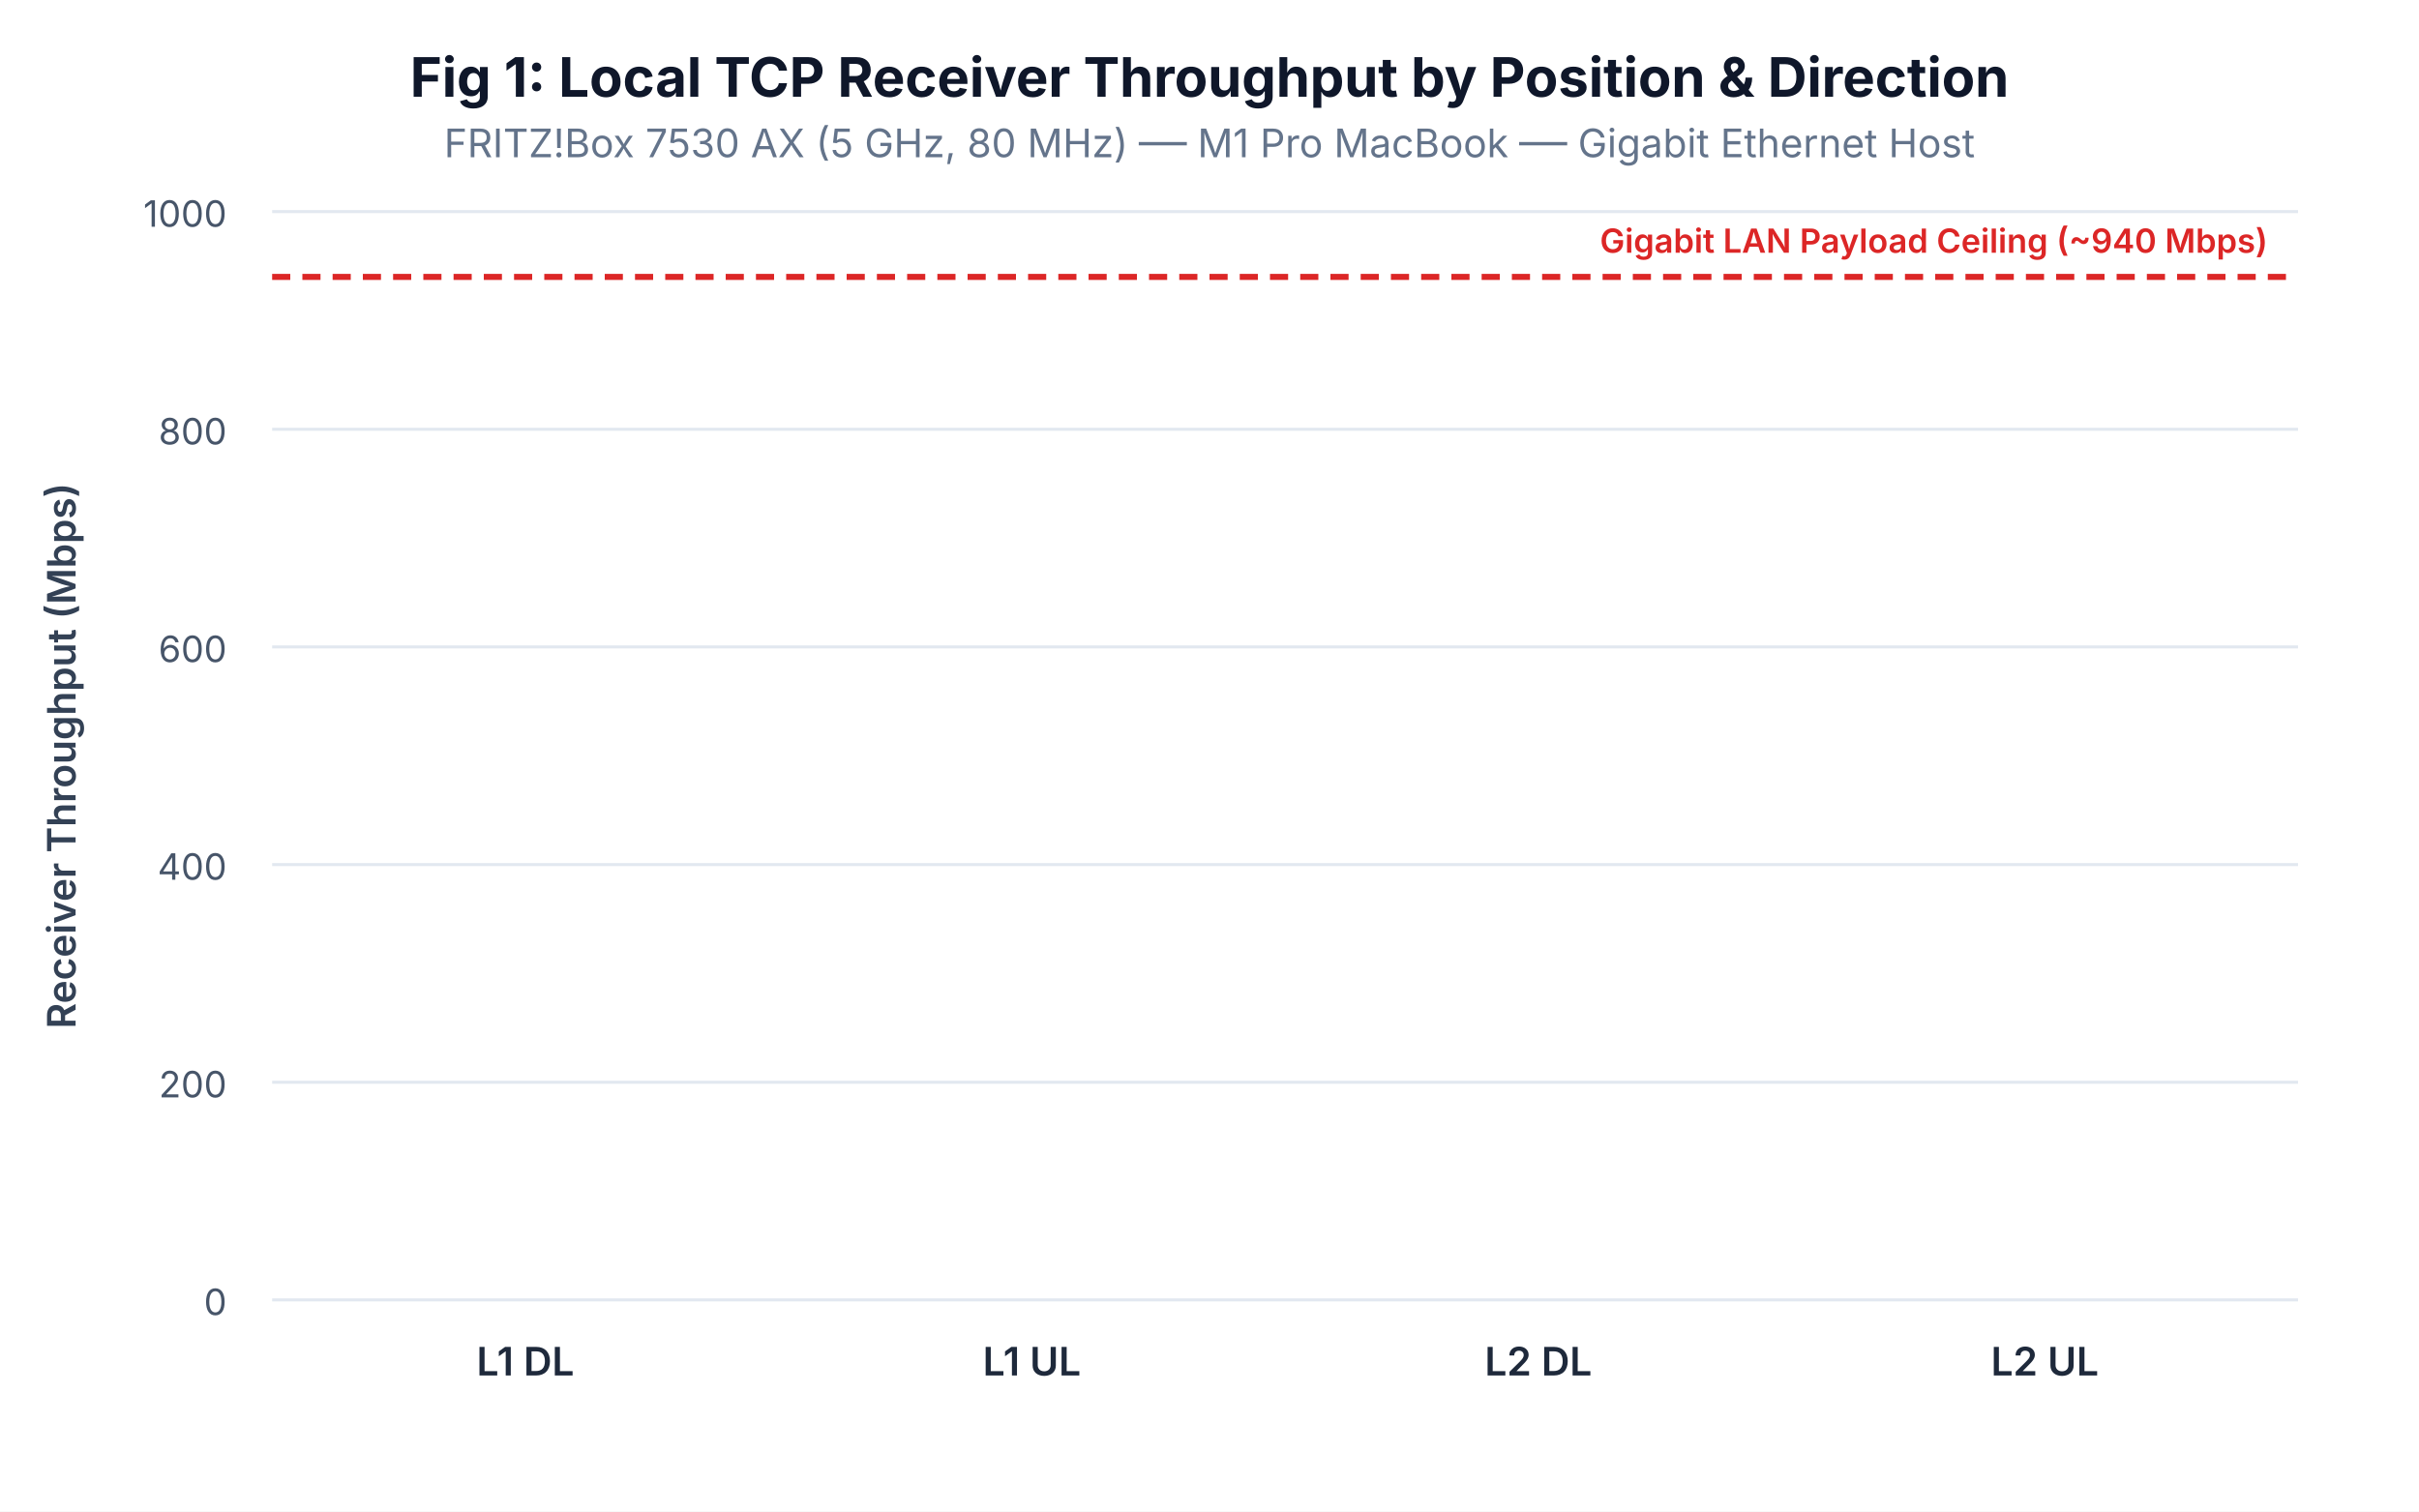
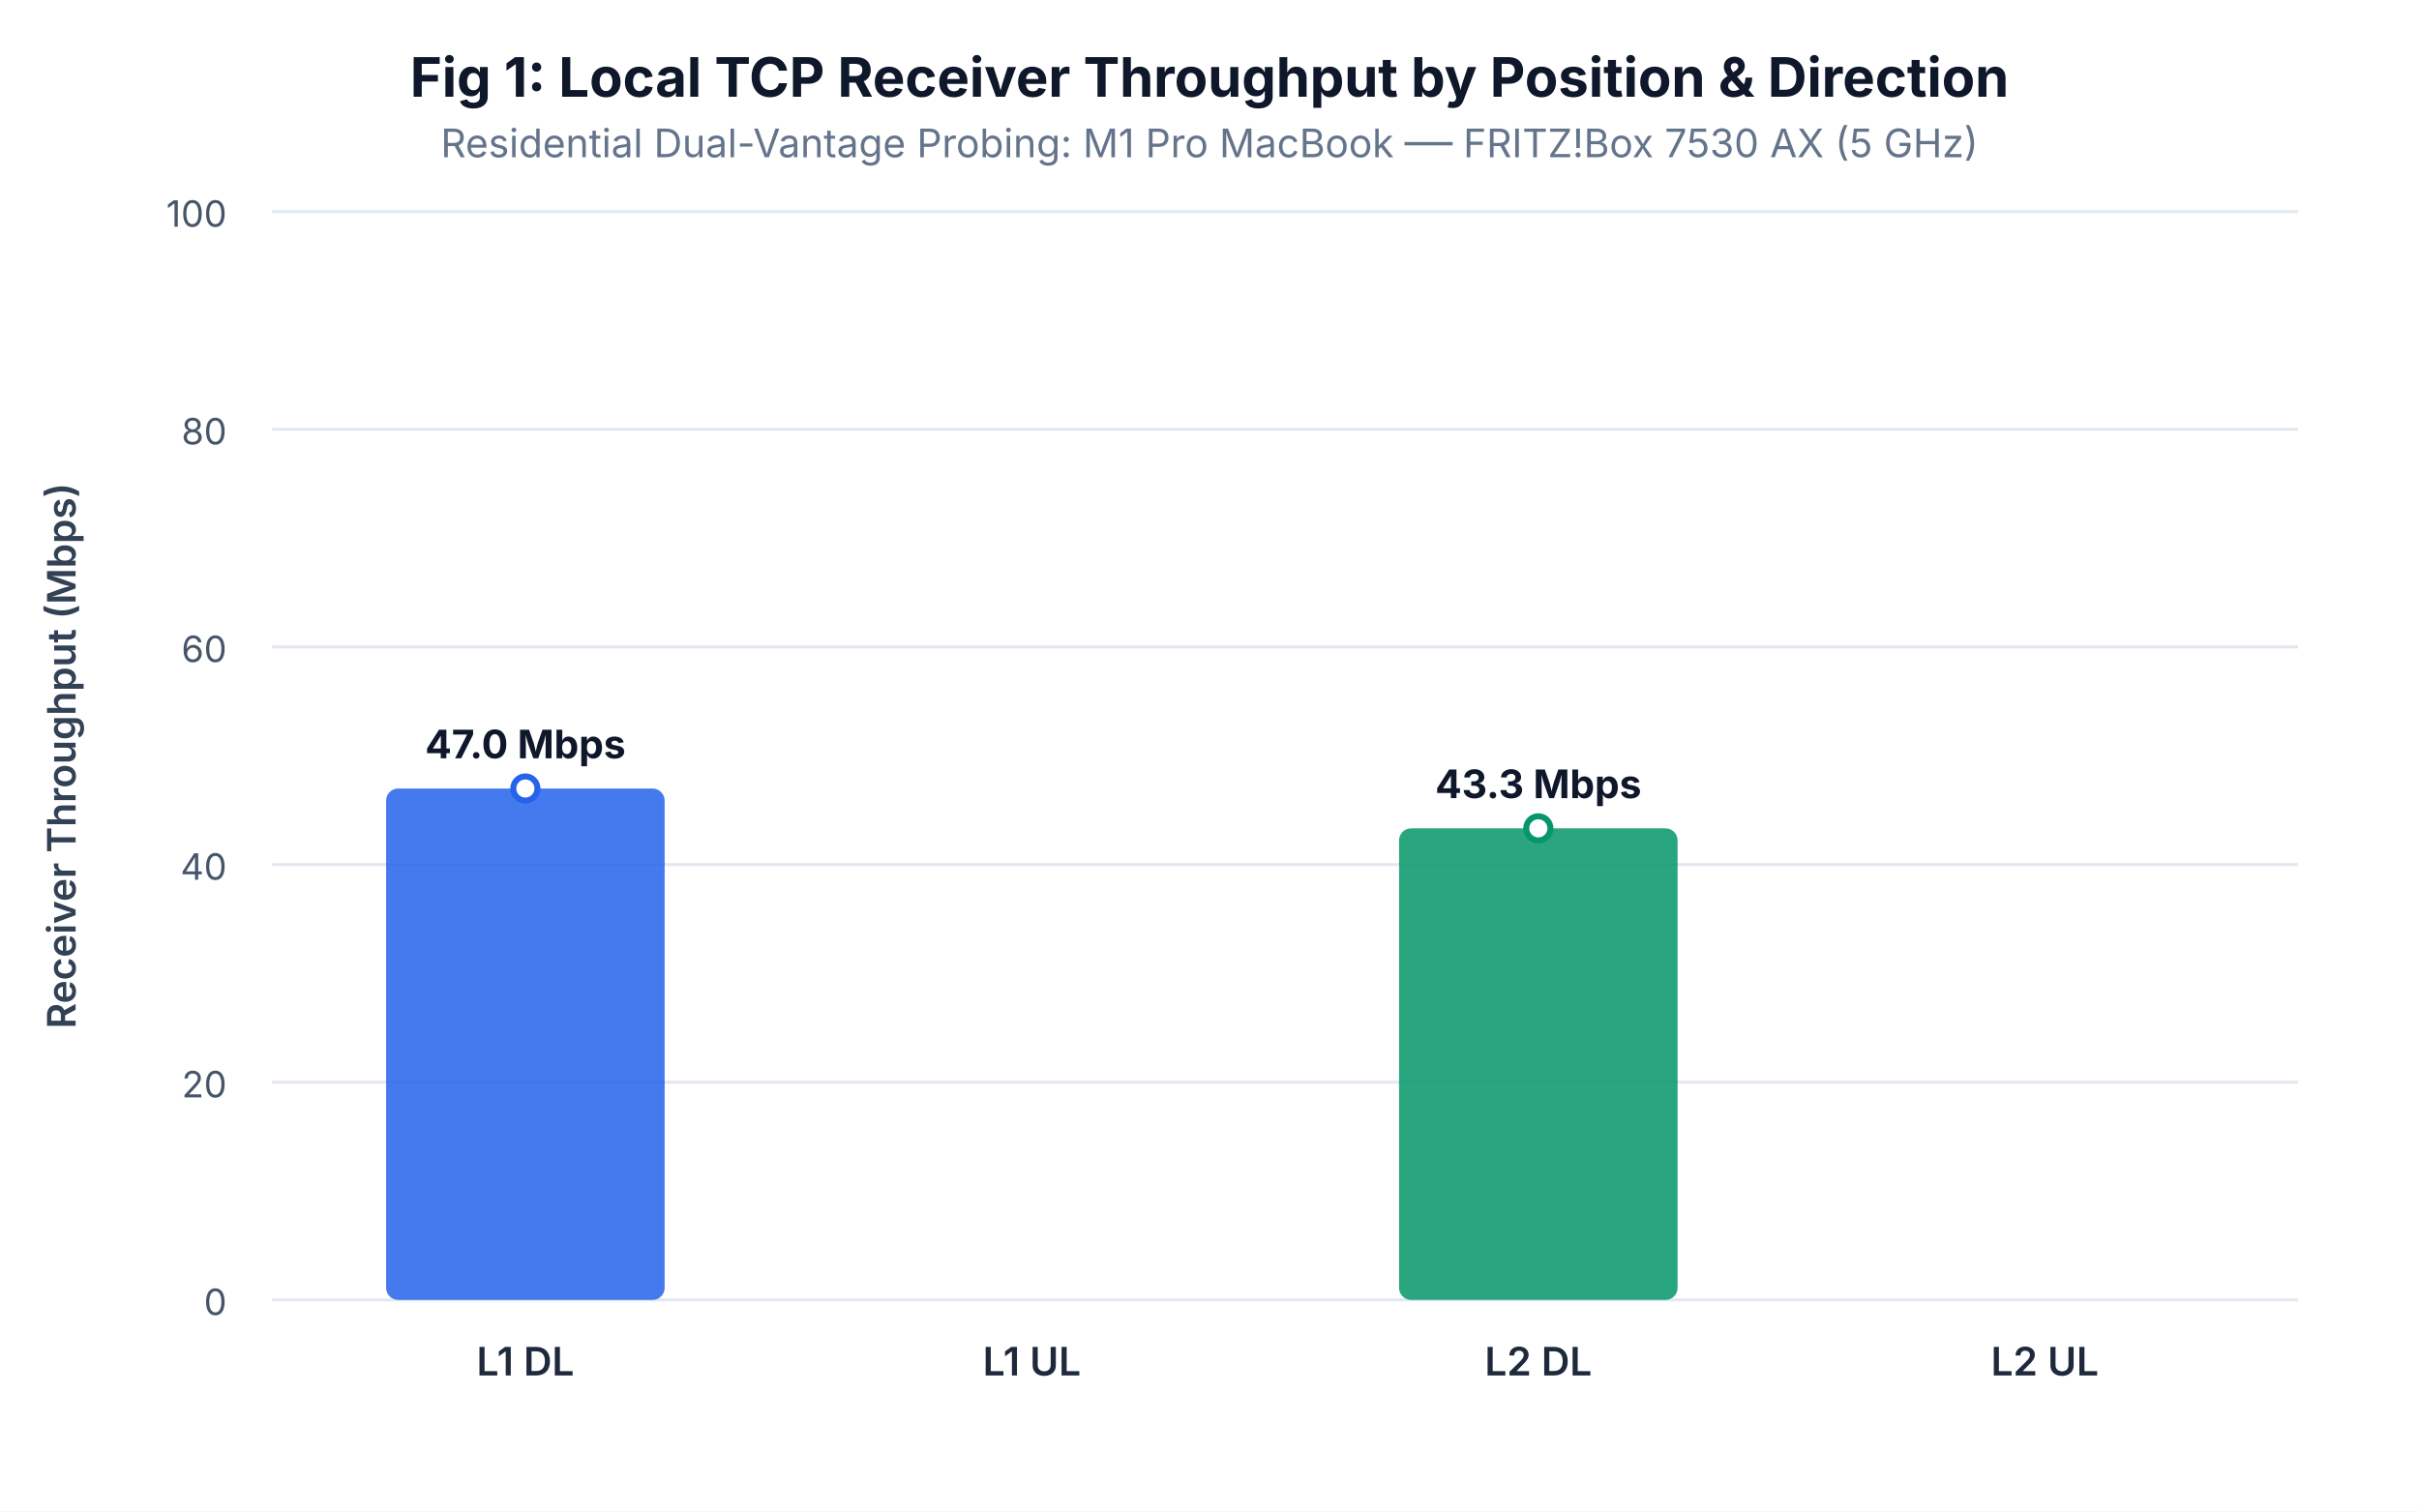
<svg xmlns="http://www.w3.org/2000/svg" width="800" height="500" style="background:#ffffff;font-family:system-ui,-apple-system,sans-serif;">
  <rect width="800" height="500" fill="#ffffff" />
  <text x="400.0" y="32" text-anchor="middle" font-size="18" font-weight="bold" fill="#0f172a">Fig 1: Local TCP Receiver Throughput by Position &amp; Direction</text>
-   <text x="400.0" y="52" text-anchor="middle" font-size="13" fill="#64748b">FRITZ!Box 7530 AX (5 GHz, 80 MHz) ── M1 Pro MacBook ── Gigabit Ethernet Host</text>
+   <text x="400.0" y="52" text-anchor="middle" font-size="13" fill="#64748b">Residential Dual-Vantage Probing: M1 Pro MacBook ── FRITZ!Box 7530 AX (5 GHz)</text>
  <line x1="90" y1="430.0" x2="760" y2="430.0" stroke="#e2e8f0" stroke-width="1" />
  <text x="75" y="435.0" text-anchor="end" font-size="12" fill="#475569">0</text>
  <line x1="90" y1="358.0" x2="760" y2="358.0" stroke="#e2e8f0" stroke-width="1" />
-   <text x="75" y="363.0" text-anchor="end" font-size="12" fill="#475569">200</text>
+   <text x="75" y="363.0" text-anchor="end" font-size="12" fill="#475569">20</text>
  <line x1="90" y1="286.0" x2="760" y2="286.0" stroke="#e2e8f0" stroke-width="1" />
-   <text x="75" y="291.0" text-anchor="end" font-size="12" fill="#475569">400</text>
+   <text x="75" y="291.0" text-anchor="end" font-size="12" fill="#475569">40</text>
  <line x1="90" y1="214.0" x2="760" y2="214.0" stroke="#e2e8f0" stroke-width="1" />
-   <text x="75" y="219.0" text-anchor="end" font-size="12" fill="#475569">600</text>
+   <text x="75" y="219.0" text-anchor="end" font-size="12" fill="#475569">60</text>
  <line x1="90" y1="142.0" x2="760" y2="142.0" stroke="#e2e8f0" stroke-width="1" />
-   <text x="75" y="147.0" text-anchor="end" font-size="12" fill="#475569">800</text>
+   <text x="75" y="147.0" text-anchor="end" font-size="12" fill="#475569">80</text>
  <line x1="90" y1="70.0" x2="760" y2="70.0" stroke="#e2e8f0" stroke-width="1" />
-   <text x="75" y="75.0" text-anchor="end" font-size="12" fill="#475569">1000</text>
-   <line x1="90" y1="91.6" x2="760" y2="91.6" stroke="#dc2626" stroke-dasharray="6,4" stroke-width="2" />
-   <text x="750" y="83.6" text-anchor="end" font-size="11" font-weight="600" fill="#dc2626">Gigabit LAN Payload Ceiling (~940 Mbps)</text>
-   <rect x="127.688" y="430.0" width="92.125" height="0.0" fill="#2563eb" rx="4" opacity="0.85" />
+   <text x="75" y="75.0" text-anchor="end" font-size="12" fill="#475569">100</text>
+   <rect x="127.688" y="260.836" width="92.125" height="169.164" fill="#2563eb" rx="4" opacity="0.85" />
+   <text x="173.75" y="250.836" text-anchor="middle" font-size="13" font-weight="bold" fill="#0f172a">47.0 Mbps</text>
+   <circle cx="173.75" cy="260.836" r="4" fill="#ffffff" stroke="#2563eb" stroke-width="2" />
  <text x="173.75" y="455" text-anchor="middle" font-size="13" font-weight="600" fill="#1e293b">L1 DL</text>
  <rect x="295.188" y="430.0" width="92.125" height="0.0" fill="#3b82f6" rx="4" opacity="0.85" />
  <text x="341.25" y="455" text-anchor="middle" font-size="13" font-weight="600" fill="#1e293b">L1 UL</text>
-   <rect x="462.688" y="430.0" width="92.125" height="0.0" fill="#059669" rx="4" opacity="0.85" />
+   <rect x="462.688" y="274.012" width="92.125" height="155.988" fill="#059669" rx="4" opacity="0.85" />
+   <text x="508.75" y="264.012" text-anchor="middle" font-size="13" font-weight="bold" fill="#0f172a">43.3 Mbps</text>
+   <circle cx="508.75" cy="274.012" r="4" fill="#ffffff" stroke="#059669" stroke-width="2" />
  <text x="508.75" y="455" text-anchor="middle" font-size="13" font-weight="600" fill="#1e293b">L2 DL</text>
  <rect x="630.188" y="430.0" width="92.125" height="0.0" fill="#10b981" rx="4" opacity="0.85" />
  <text x="676.25" y="455" text-anchor="middle" font-size="13" font-weight="600" fill="#1e293b">L2 UL</text>
  <text x="25" y="250.0" text-anchor="middle" font-size="13" font-weight="600" fill="#334155" transform="rotate(-90 25 250.0)">Receiver Throughput (Mbps)</text>
</svg>
